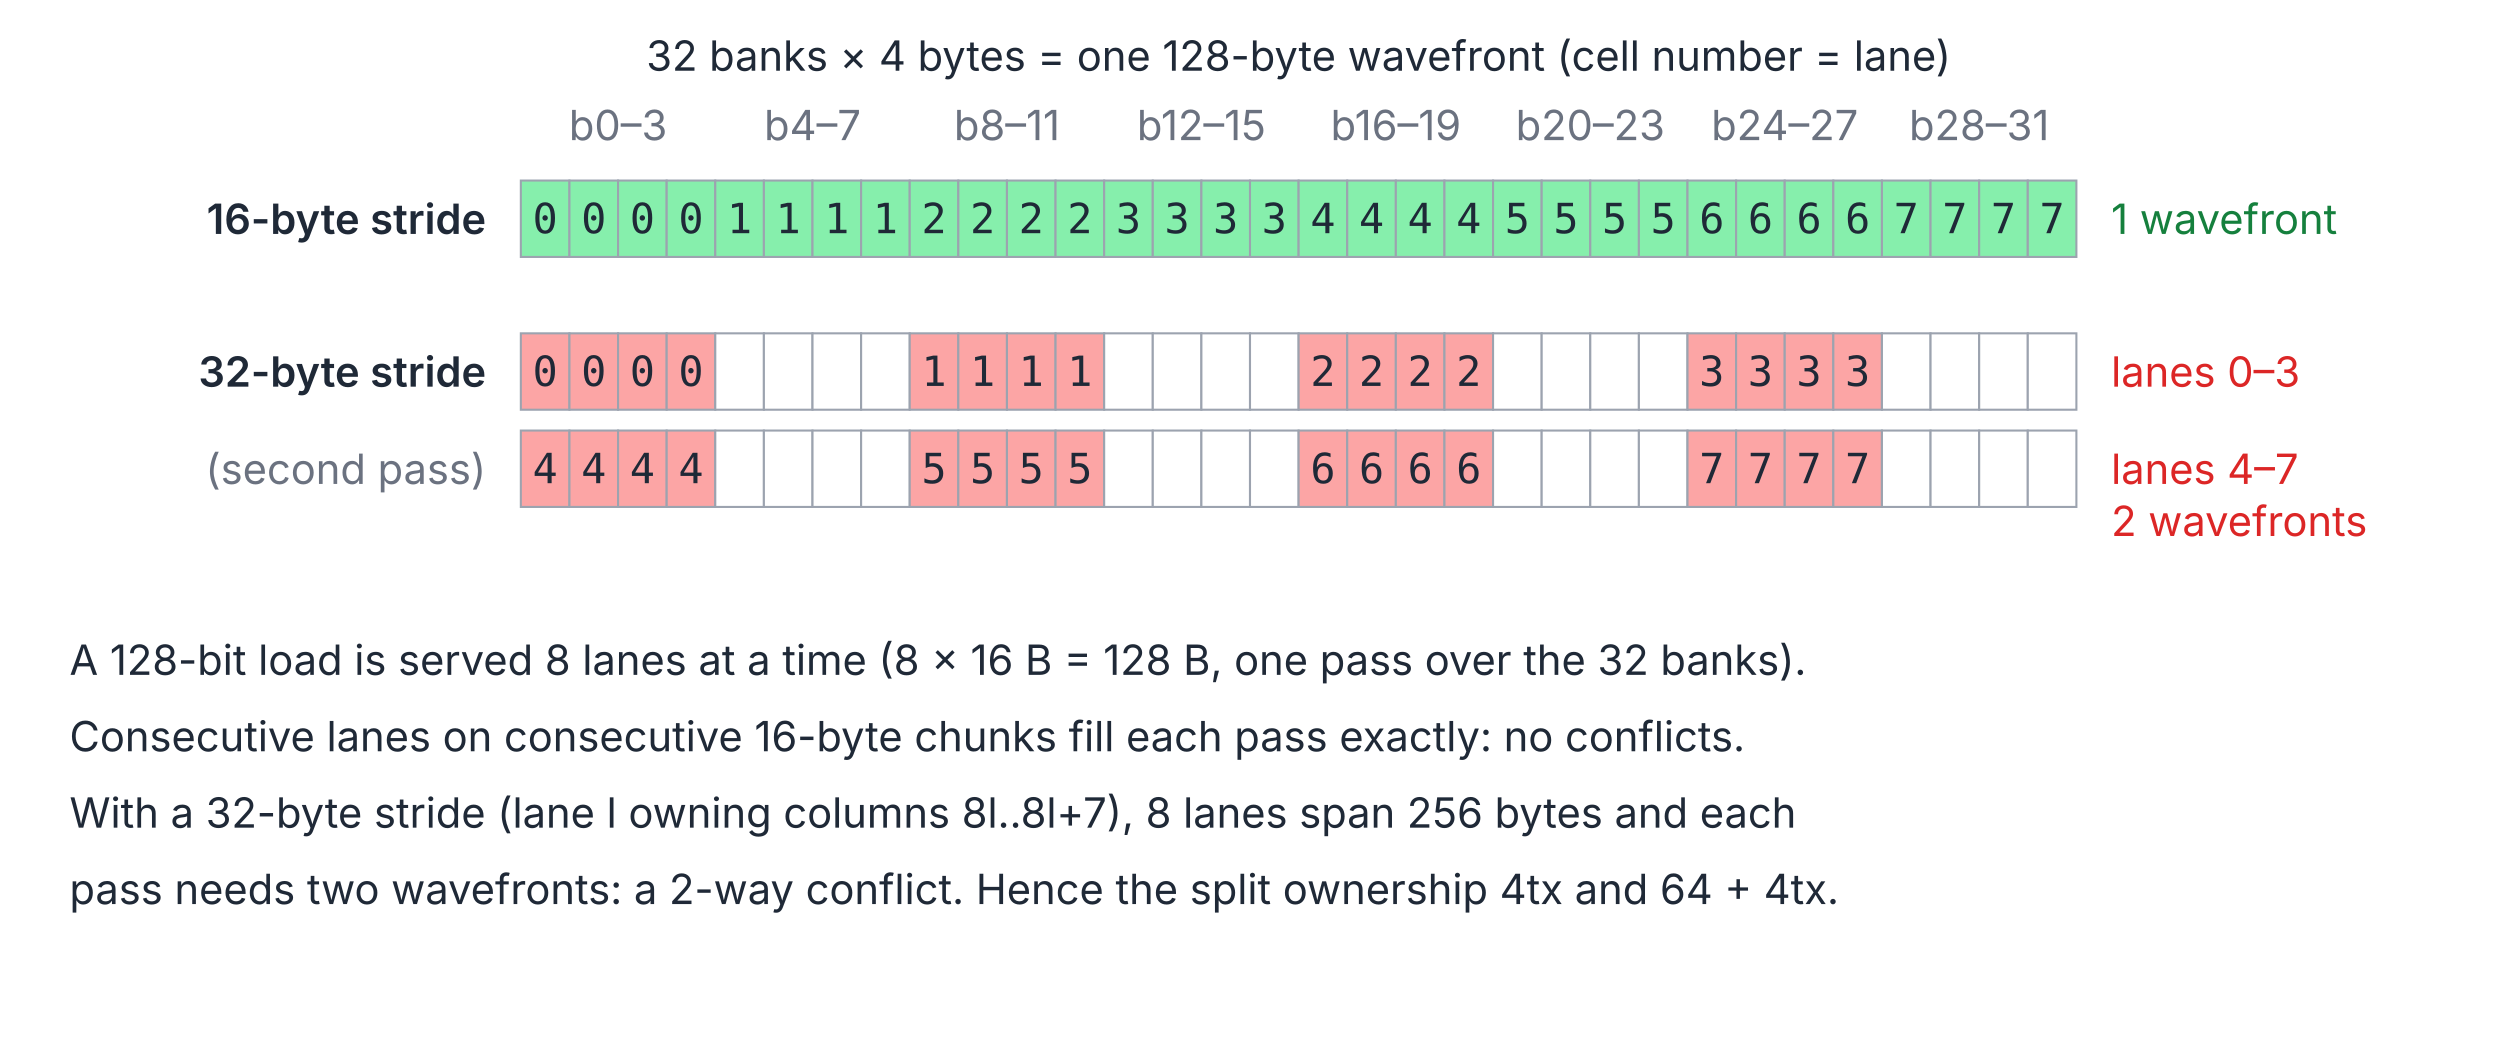
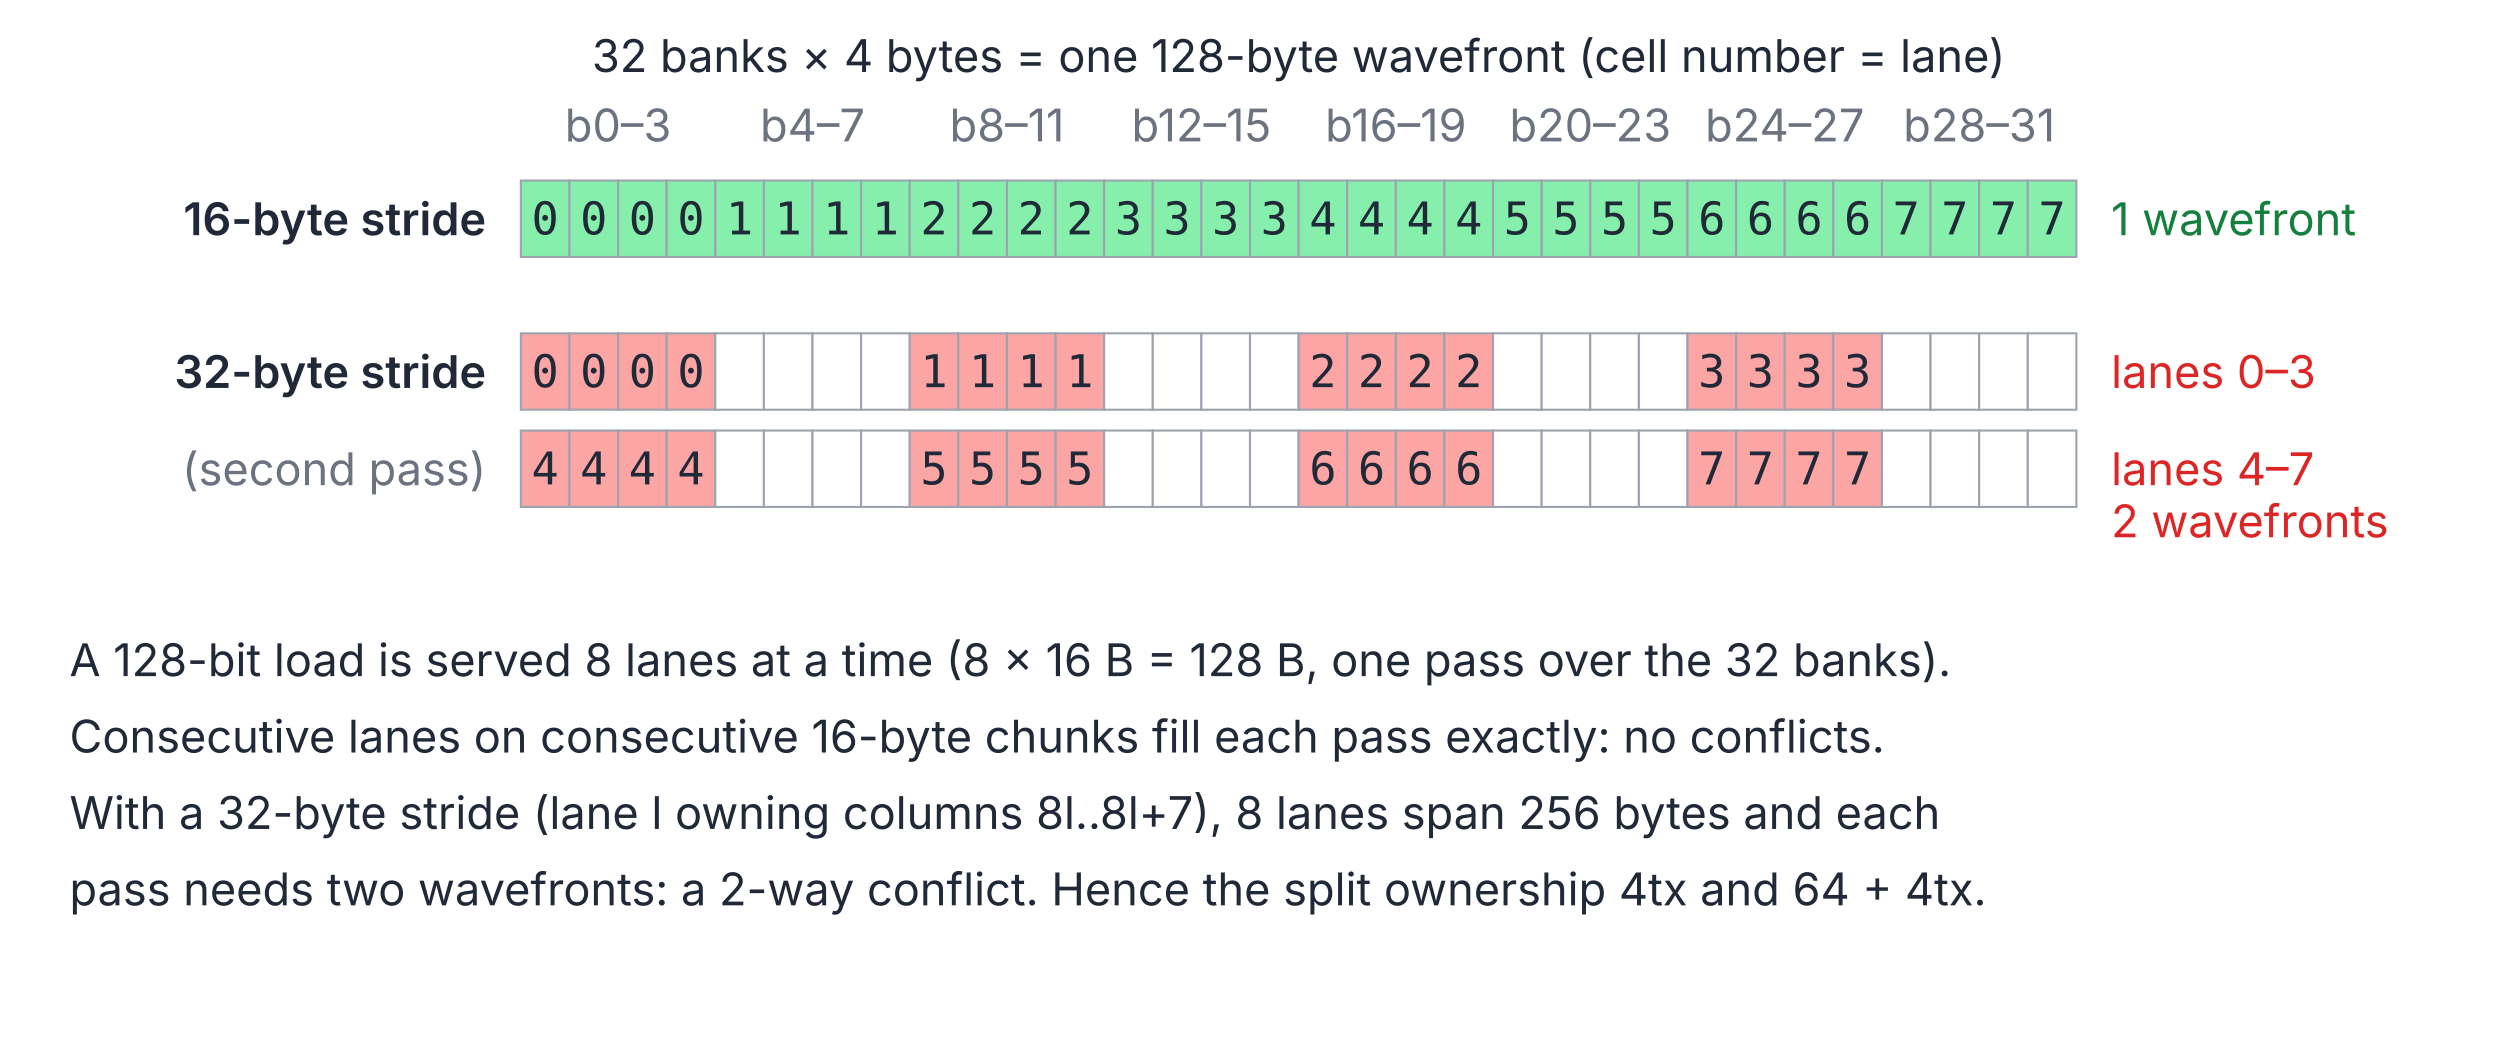
<svg xmlns="http://www.w3.org/2000/svg" viewBox="0 0 720 300" width="720" height="300" class="fig-svg" role="img">
-   <style>.fig-paper{fill:var(--fig-paper,#ffffff)}.fig-panel{fill:var(--fig-panel,#f8fafc)}.fig-none{fill:none}.s-ink{stroke:var(--fig-ink,#1f2937)}.t-ink{fill:var(--fig-ink,#1f2937)}.f-ink{fill:var(--fig-ink-soft,#f3f4f6)}.f-ink2{fill:var(--fig-ink-mid,#e5e7eb)}.k-ink{fill:var(--fig-ink,#1f2937)}.s-muted{stroke:var(--fig-muted,#6b7280)}.t-muted{fill:var(--fig-muted,#6b7280)}.f-muted{fill:var(--fig-muted-soft,#f9fafb)}.f-muted2{fill:var(--fig-muted-mid,#e5e7eb)}.k-muted{fill:var(--fig-muted,#6b7280)}.s-line{stroke:var(--fig-line,#9ca3af)}.t-line{fill:var(--fig-line,#9ca3af)}.f-line{fill:var(--fig-line-soft,#f3f4f6)}.f-line2{fill:var(--fig-line-mid,#d1d5db)}.k-line{fill:var(--fig-line,#9ca3af)}.s-a{stroke:var(--fig-a,#2563eb)}.t-a{fill:var(--fig-a,#2563eb)}.f-a{fill:var(--fig-a-soft,#dbeafe)}.f-a2{fill:var(--fig-a-mid,#93c5fd)}.k-a{fill:var(--fig-a,#2563eb)}.s-b{stroke:var(--fig-b,#c2410c)}.t-b{fill:var(--fig-b,#c2410c)}.f-b{fill:var(--fig-b-soft,#ffedd5)}.f-b2{fill:var(--fig-b-mid,#fdba74)}.k-b{fill:var(--fig-b,#c2410c)}.s-c{stroke:var(--fig-c,#15803d)}.t-c{fill:var(--fig-c,#15803d)}.f-c{fill:var(--fig-c-soft,#dcfce7)}.f-c2{fill:var(--fig-c-mid,#86efac)}.k-c{fill:var(--fig-c,#15803d)}.s-d{stroke:var(--fig-d,#7c3aed)}.t-d{fill:var(--fig-d,#7c3aed)}.f-d{fill:var(--fig-d-soft,#ede9fe)}.f-d2{fill:var(--fig-d-mid,#c4b5fd)}.k-d{fill:var(--fig-d,#7c3aed)}.s-hl{stroke:var(--fig-hl,#dc2626)}.t-hl{fill:var(--fig-hl,#dc2626)}.f-hl{fill:var(--fig-hl-soft,#fee2e2)}.f-hl2{fill:var(--fig-hl-mid,#fca5a5)}.k-hl{fill:var(--fig-hl,#dc2626)}.fig-txt{font-family:Inter,system-ui,-apple-system,'Segoe UI',sans-serif;font-size:14px}.fig-mono{font-family:'Ubuntu Mono',ui-monospace,Menlo,monospace;font-size:14px}.fig-small{font-size:12px}.fig-tiny{font-size:9.5px}.fig-big{font-size:16px}.fig-bold{font-weight:600}.fig-it{font-style:italic}</style>
+   <style>.fig-paper{fill:var(--fig-paper,#ffffff)}.fig-panel{fill:var(--fig-panel,#f8fafc)}.fig-none{fill:none}.s-ink{stroke:var(--fig-ink,#1f2937)}.t-ink{fill:var(--fig-ink,#1f2937)}.f-ink{fill:var(--fig-ink-soft,#f3f4f6)}.f-ink2{fill:var(--fig-ink-mid,#e5e7eb)}.k-ink{fill:var(--fig-ink,#1f2937)}.s-muted{stroke:var(--fig-muted,#6b7280)}.t-muted{fill:var(--fig-muted,#6b7280)}.f-muted{fill:var(--fig-muted-soft,#f9fafb)}.f-muted2{fill:var(--fig-muted-mid,#e5e7eb)}.k-muted{fill:var(--fig-muted,#6b7280)}.s-line{stroke:var(--fig-line,#9ca3af)}.t-line{fill:var(--fig-line,#9ca3af)}.f-line{fill:var(--fig-line-soft,#f3f4f6)}.f-line2{fill:var(--fig-line-mid,#d1d5db)}.k-line{fill:var(--fig-line,#9ca3af)}.s-a{stroke:var(--fig-a,#2563eb)}.t-a{fill:var(--fig-a,#2563eb)}.f-a{fill:var(--fig-a-soft,#dbeafe)}.f-a2{fill:var(--fig-a-mid,#93c5fd)}.k-a{fill:var(--fig-a,#2563eb)}.s-b{stroke:var(--fig-b,#c2410c)}.t-b{fill:var(--fig-b,#c2410c)}.f-b{fill:var(--fig-b-soft,#ffedd5)}.f-b2{fill:var(--fig-b-mid,#fdba74)}.k-b{fill:var(--fig-b,#c2410c)}.s-c{stroke:var(--fig-c,#15803d)}.t-c{fill:var(--fig-c,#15803d)}.f-c{fill:var(--fig-c-soft,#dcfce7)}.f-c2{fill:var(--fig-c-mid,#86efac)}.k-c{fill:var(--fig-c,#15803d)}.s-d{stroke:var(--fig-d,#7c3aed)}.t-d{fill:var(--fig-d,#7c3aed)}.f-d{fill:var(--fig-d-soft,#ede9fe)}.f-d2{fill:var(--fig-d-mid,#c4b5fd)}.k-d{fill:var(--fig-d,#7c3aed)}.s-hl{stroke:var(--fig-hl,#dc2626)}.t-hl{fill:var(--fig-hl,#dc2626)}.f-hl{fill:var(--fig-hl-soft,#fee2e2)}.f-hl2{fill:var(--fig-hl-mid,#fca5a5)}.k-hl{fill:var(--fig-hl,#dc2626)}.fig-txt{font-family:Inter,system-ui,-apple-system,'Segoe UI',sans-serif;font-size:15px}.fig-mono{font-family:'Ubuntu Mono',ui-monospace,Menlo,monospace;font-size:15px}.fig-small{font-size:13px}.fig-tiny{font-size:11px}.fig-big{font-size:17px}.fig-plate{fill:var(--fig-paper,#ffffff);fill-opacity:.92}.fig-bold{font-weight:600}.fig-it{font-style:italic}</style>
  <defs>
    <marker id="gemm-lds128-ah-ink" viewBox="0 0 10 10" refX="9" refY="5" markerWidth="7" markerHeight="7" orient="auto-start-reverse">
      <path d="M0,0 L10,5 L0,10 z" class="k-ink" />
    </marker>
    <marker id="gemm-lds128-ah-muted" viewBox="0 0 10 10" refX="9" refY="5" markerWidth="7" markerHeight="7" orient="auto-start-reverse">
      <path d="M0,0 L10,5 L0,10 z" class="k-muted" />
    </marker>
    <marker id="gemm-lds128-ah-a" viewBox="0 0 10 10" refX="9" refY="5" markerWidth="7" markerHeight="7" orient="auto-start-reverse">
      <path d="M0,0 L10,5 L0,10 z" class="k-a" />
    </marker>
    <marker id="gemm-lds128-ah-b" viewBox="0 0 10 10" refX="9" refY="5" markerWidth="7" markerHeight="7" orient="auto-start-reverse">
      <path d="M0,0 L10,5 L0,10 z" class="k-b" />
    </marker>
    <marker id="gemm-lds128-ah-c" viewBox="0 0 10 10" refX="9" refY="5" markerWidth="7" markerHeight="7" orient="auto-start-reverse">
      <path d="M0,0 L10,5 L0,10 z" class="k-c" />
    </marker>
    <marker id="gemm-lds128-ah-d" viewBox="0 0 10 10" refX="9" refY="5" markerWidth="7" markerHeight="7" orient="auto-start-reverse">
      <path d="M0,0 L10,5 L0,10 z" class="k-d" />
    </marker>
    <marker id="gemm-lds128-ah-hl" viewBox="0 0 10 10" refX="9" refY="5" markerWidth="7" markerHeight="7" orient="auto-start-reverse">
      <path d="M0,0 L10,5 L0,10 z" class="k-hl" />
    </marker>
  </defs>
  <rect x="0" y="0" width="720" height="300" class="fig-paper" />
  <text x="178" y="36" text-anchor="middle" dominant-baseline="central" class="fig-txt t-muted fig-small">b0–3</text>
  <text x="234" y="36" text-anchor="middle" dominant-baseline="central" class="fig-txt t-muted fig-small">b4–7</text>
  <text x="290" y="36" text-anchor="middle" dominant-baseline="central" class="fig-txt t-muted fig-small">b8–11</text>
  <text x="346" y="36" text-anchor="middle" dominant-baseline="central" class="fig-txt t-muted fig-small">b12–15</text>
  <text x="402" y="36" text-anchor="middle" dominant-baseline="central" class="fig-txt t-muted fig-small">b16–19</text>
  <text x="458" y="36" text-anchor="middle" dominant-baseline="central" class="fig-txt t-muted fig-small">b20–23</text>
  <text x="514" y="36" text-anchor="middle" dominant-baseline="central" class="fig-txt t-muted fig-small">b24–27</text>
  <text x="570" y="36" text-anchor="middle" dominant-baseline="central" class="fig-txt t-muted fig-small">b28–31</text>
  <text x="374" y="16" text-anchor="middle" dominant-baseline="central" class="fig-txt t-ink fig-small">32 banks × 4 bytes = one 128-byte wavefront (cell number = lane)</text>
  <text x="140" y="63" text-anchor="end" dominant-baseline="central" class="fig-txt t-ink fig-small fig-bold">16-byte stride</text>
  <rect x="150" y="52" width="14" height="22" rx="0" class="f-c2 s-line" stroke-width="0.6" />
  <text x="157" y="63" text-anchor="middle" dominant-baseline="central" class="fig-mono t-ink fig-small">0</text>
  <rect x="164" y="52" width="14" height="22" rx="0" class="f-c2 s-line" stroke-width="0.6" />
  <text x="171" y="63" text-anchor="middle" dominant-baseline="central" class="fig-mono t-ink fig-small">0</text>
  <rect x="178" y="52" width="14" height="22" rx="0" class="f-c2 s-line" stroke-width="0.6" />
  <text x="185" y="63" text-anchor="middle" dominant-baseline="central" class="fig-mono t-ink fig-small">0</text>
  <rect x="192" y="52" width="14" height="22" rx="0" class="f-c2 s-line" stroke-width="0.6" />
  <text x="199" y="63" text-anchor="middle" dominant-baseline="central" class="fig-mono t-ink fig-small">0</text>
  <rect x="206" y="52" width="14" height="22" rx="0" class="f-c2 s-line" stroke-width="0.6" />
  <text x="213" y="63" text-anchor="middle" dominant-baseline="central" class="fig-mono t-ink fig-small">1</text>
  <rect x="220" y="52" width="14" height="22" rx="0" class="f-c2 s-line" stroke-width="0.6" />
  <text x="227" y="63" text-anchor="middle" dominant-baseline="central" class="fig-mono t-ink fig-small">1</text>
  <rect x="234" y="52" width="14" height="22" rx="0" class="f-c2 s-line" stroke-width="0.6" />
  <text x="241" y="63" text-anchor="middle" dominant-baseline="central" class="fig-mono t-ink fig-small">1</text>
  <rect x="248" y="52" width="14" height="22" rx="0" class="f-c2 s-line" stroke-width="0.6" />
  <text x="255" y="63" text-anchor="middle" dominant-baseline="central" class="fig-mono t-ink fig-small">1</text>
  <rect x="262" y="52" width="14" height="22" rx="0" class="f-c2 s-line" stroke-width="0.6" />
  <text x="269" y="63" text-anchor="middle" dominant-baseline="central" class="fig-mono t-ink fig-small">2</text>
  <rect x="276" y="52" width="14" height="22" rx="0" class="f-c2 s-line" stroke-width="0.6" />
  <text x="283" y="63" text-anchor="middle" dominant-baseline="central" class="fig-mono t-ink fig-small">2</text>
  <rect x="290" y="52" width="14" height="22" rx="0" class="f-c2 s-line" stroke-width="0.6" />
  <text x="297" y="63" text-anchor="middle" dominant-baseline="central" class="fig-mono t-ink fig-small">2</text>
  <rect x="304" y="52" width="14" height="22" rx="0" class="f-c2 s-line" stroke-width="0.6" />
  <text x="311" y="63" text-anchor="middle" dominant-baseline="central" class="fig-mono t-ink fig-small">2</text>
  <rect x="318" y="52" width="14" height="22" rx="0" class="f-c2 s-line" stroke-width="0.6" />
  <text x="325" y="63" text-anchor="middle" dominant-baseline="central" class="fig-mono t-ink fig-small">3</text>
  <rect x="332" y="52" width="14" height="22" rx="0" class="f-c2 s-line" stroke-width="0.6" />
  <text x="339" y="63" text-anchor="middle" dominant-baseline="central" class="fig-mono t-ink fig-small">3</text>
  <rect x="346" y="52" width="14" height="22" rx="0" class="f-c2 s-line" stroke-width="0.6" />
  <text x="353" y="63" text-anchor="middle" dominant-baseline="central" class="fig-mono t-ink fig-small">3</text>
  <rect x="360" y="52" width="14" height="22" rx="0" class="f-c2 s-line" stroke-width="0.6" />
  <text x="367" y="63" text-anchor="middle" dominant-baseline="central" class="fig-mono t-ink fig-small">3</text>
  <rect x="374" y="52" width="14" height="22" rx="0" class="f-c2 s-line" stroke-width="0.6" />
  <text x="381" y="63" text-anchor="middle" dominant-baseline="central" class="fig-mono t-ink fig-small">4</text>
  <rect x="388" y="52" width="14" height="22" rx="0" class="f-c2 s-line" stroke-width="0.6" />
  <text x="395" y="63" text-anchor="middle" dominant-baseline="central" class="fig-mono t-ink fig-small">4</text>
  <rect x="402" y="52" width="14" height="22" rx="0" class="f-c2 s-line" stroke-width="0.6" />
  <text x="409" y="63" text-anchor="middle" dominant-baseline="central" class="fig-mono t-ink fig-small">4</text>
  <rect x="416" y="52" width="14" height="22" rx="0" class="f-c2 s-line" stroke-width="0.6" />
  <text x="423" y="63" text-anchor="middle" dominant-baseline="central" class="fig-mono t-ink fig-small">4</text>
  <rect x="430" y="52" width="14" height="22" rx="0" class="f-c2 s-line" stroke-width="0.6" />
  <text x="437" y="63" text-anchor="middle" dominant-baseline="central" class="fig-mono t-ink fig-small">5</text>
  <rect x="444" y="52" width="14" height="22" rx="0" class="f-c2 s-line" stroke-width="0.6" />
  <text x="451" y="63" text-anchor="middle" dominant-baseline="central" class="fig-mono t-ink fig-small">5</text>
  <rect x="458" y="52" width="14" height="22" rx="0" class="f-c2 s-line" stroke-width="0.6" />
  <text x="465" y="63" text-anchor="middle" dominant-baseline="central" class="fig-mono t-ink fig-small">5</text>
  <rect x="472" y="52" width="14" height="22" rx="0" class="f-c2 s-line" stroke-width="0.6" />
  <text x="479" y="63" text-anchor="middle" dominant-baseline="central" class="fig-mono t-ink fig-small">5</text>
  <rect x="486" y="52" width="14" height="22" rx="0" class="f-c2 s-line" stroke-width="0.6" />
  <text x="493" y="63" text-anchor="middle" dominant-baseline="central" class="fig-mono t-ink fig-small">6</text>
  <rect x="500" y="52" width="14" height="22" rx="0" class="f-c2 s-line" stroke-width="0.6" />
  <text x="507" y="63" text-anchor="middle" dominant-baseline="central" class="fig-mono t-ink fig-small">6</text>
  <rect x="514" y="52" width="14" height="22" rx="0" class="f-c2 s-line" stroke-width="0.6" />
  <text x="521" y="63" text-anchor="middle" dominant-baseline="central" class="fig-mono t-ink fig-small">6</text>
  <rect x="528" y="52" width="14" height="22" rx="0" class="f-c2 s-line" stroke-width="0.6" />
  <text x="535" y="63" text-anchor="middle" dominant-baseline="central" class="fig-mono t-ink fig-small">6</text>
  <rect x="542" y="52" width="14" height="22" rx="0" class="f-c2 s-line" stroke-width="0.6" />
  <text x="549" y="63" text-anchor="middle" dominant-baseline="central" class="fig-mono t-ink fig-small">7</text>
  <rect x="556" y="52" width="14" height="22" rx="0" class="f-c2 s-line" stroke-width="0.6" />
  <text x="563" y="63" text-anchor="middle" dominant-baseline="central" class="fig-mono t-ink fig-small">7</text>
  <rect x="570" y="52" width="14" height="22" rx="0" class="f-c2 s-line" stroke-width="0.6" />
  <text x="577" y="63" text-anchor="middle" dominant-baseline="central" class="fig-mono t-ink fig-small">7</text>
  <rect x="584" y="52" width="14" height="22" rx="0" class="f-c2 s-line" stroke-width="0.6" />
  <text x="591" y="63" text-anchor="middle" dominant-baseline="central" class="fig-mono t-ink fig-small">7</text>
  <text x="608" y="63" text-anchor="start" dominant-baseline="central" class="fig-txt t-c fig-small">1 wavefront</text>
  <text x="140" y="107" text-anchor="end" dominant-baseline="central" class="fig-txt t-ink fig-small fig-bold">32-byte stride</text>
  <rect x="150" y="96" width="14" height="22" rx="0" class="f-hl2 s-line" stroke-width="0.6" />
  <text x="157" y="107" text-anchor="middle" dominant-baseline="central" class="fig-mono t-ink fig-small">0</text>
  <rect x="164" y="96" width="14" height="22" rx="0" class="f-hl2 s-line" stroke-width="0.6" />
  <text x="171" y="107" text-anchor="middle" dominant-baseline="central" class="fig-mono t-ink fig-small">0</text>
  <rect x="178" y="96" width="14" height="22" rx="0" class="f-hl2 s-line" stroke-width="0.6" />
  <text x="185" y="107" text-anchor="middle" dominant-baseline="central" class="fig-mono t-ink fig-small">0</text>
  <rect x="192" y="96" width="14" height="22" rx="0" class="f-hl2 s-line" stroke-width="0.6" />
  <text x="199" y="107" text-anchor="middle" dominant-baseline="central" class="fig-mono t-ink fig-small">0</text>
  <rect x="206" y="96" width="14" height="22" rx="0" class="fig-paper s-line" stroke-width="0.6" />
  <rect x="220" y="96" width="14" height="22" rx="0" class="fig-paper s-line" stroke-width="0.6" />
  <rect x="234" y="96" width="14" height="22" rx="0" class="fig-paper s-line" stroke-width="0.6" />
  <rect x="248" y="96" width="14" height="22" rx="0" class="fig-paper s-line" stroke-width="0.6" />
  <rect x="262" y="96" width="14" height="22" rx="0" class="f-hl2 s-line" stroke-width="0.6" />
  <text x="269" y="107" text-anchor="middle" dominant-baseline="central" class="fig-mono t-ink fig-small">1</text>
  <rect x="276" y="96" width="14" height="22" rx="0" class="f-hl2 s-line" stroke-width="0.6" />
  <text x="283" y="107" text-anchor="middle" dominant-baseline="central" class="fig-mono t-ink fig-small">1</text>
  <rect x="290" y="96" width="14" height="22" rx="0" class="f-hl2 s-line" stroke-width="0.6" />
  <text x="297" y="107" text-anchor="middle" dominant-baseline="central" class="fig-mono t-ink fig-small">1</text>
  <rect x="304" y="96" width="14" height="22" rx="0" class="f-hl2 s-line" stroke-width="0.6" />
  <text x="311" y="107" text-anchor="middle" dominant-baseline="central" class="fig-mono t-ink fig-small">1</text>
  <rect x="318" y="96" width="14" height="22" rx="0" class="fig-paper s-line" stroke-width="0.6" />
  <rect x="332" y="96" width="14" height="22" rx="0" class="fig-paper s-line" stroke-width="0.6" />
  <rect x="346" y="96" width="14" height="22" rx="0" class="fig-paper s-line" stroke-width="0.6" />
  <rect x="360" y="96" width="14" height="22" rx="0" class="fig-paper s-line" stroke-width="0.6" />
  <rect x="374" y="96" width="14" height="22" rx="0" class="f-hl2 s-line" stroke-width="0.6" />
  <text x="381" y="107" text-anchor="middle" dominant-baseline="central" class="fig-mono t-ink fig-small">2</text>
  <rect x="388" y="96" width="14" height="22" rx="0" class="f-hl2 s-line" stroke-width="0.6" />
  <text x="395" y="107" text-anchor="middle" dominant-baseline="central" class="fig-mono t-ink fig-small">2</text>
  <rect x="402" y="96" width="14" height="22" rx="0" class="f-hl2 s-line" stroke-width="0.6" />
  <text x="409" y="107" text-anchor="middle" dominant-baseline="central" class="fig-mono t-ink fig-small">2</text>
  <rect x="416" y="96" width="14" height="22" rx="0" class="f-hl2 s-line" stroke-width="0.6" />
  <text x="423" y="107" text-anchor="middle" dominant-baseline="central" class="fig-mono t-ink fig-small">2</text>
  <rect x="430" y="96" width="14" height="22" rx="0" class="fig-paper s-line" stroke-width="0.6" />
  <rect x="444" y="96" width="14" height="22" rx="0" class="fig-paper s-line" stroke-width="0.6" />
  <rect x="458" y="96" width="14" height="22" rx="0" class="fig-paper s-line" stroke-width="0.6" />
  <rect x="472" y="96" width="14" height="22" rx="0" class="fig-paper s-line" stroke-width="0.6" />
  <rect x="486" y="96" width="14" height="22" rx="0" class="f-hl2 s-line" stroke-width="0.6" />
  <text x="493" y="107" text-anchor="middle" dominant-baseline="central" class="fig-mono t-ink fig-small">3</text>
  <rect x="500" y="96" width="14" height="22" rx="0" class="f-hl2 s-line" stroke-width="0.6" />
  <text x="507" y="107" text-anchor="middle" dominant-baseline="central" class="fig-mono t-ink fig-small">3</text>
  <rect x="514" y="96" width="14" height="22" rx="0" class="f-hl2 s-line" stroke-width="0.6" />
  <text x="521" y="107" text-anchor="middle" dominant-baseline="central" class="fig-mono t-ink fig-small">3</text>
  <rect x="528" y="96" width="14" height="22" rx="0" class="f-hl2 s-line" stroke-width="0.6" />
  <text x="535" y="107" text-anchor="middle" dominant-baseline="central" class="fig-mono t-ink fig-small">3</text>
  <rect x="542" y="96" width="14" height="22" rx="0" class="fig-paper s-line" stroke-width="0.6" />
  <rect x="556" y="96" width="14" height="22" rx="0" class="fig-paper s-line" stroke-width="0.6" />
  <rect x="570" y="96" width="14" height="22" rx="0" class="fig-paper s-line" stroke-width="0.6" />
  <rect x="584" y="96" width="14" height="22" rx="0" class="fig-paper s-line" stroke-width="0.6" />
  <text x="608" y="107" text-anchor="start" dominant-baseline="central" class="fig-txt t-hl fig-small">lanes 0–3</text>
-   <text x="140" y="135" text-anchor="end" dominant-baseline="central" class="fig-txt t-ink fig-small fig-bold" />
  <rect x="150" y="124" width="14" height="22" rx="0" class="f-hl2 s-line" stroke-width="0.6" />
  <text x="157" y="135" text-anchor="middle" dominant-baseline="central" class="fig-mono t-ink fig-small">4</text>
  <rect x="164" y="124" width="14" height="22" rx="0" class="f-hl2 s-line" stroke-width="0.6" />
  <text x="171" y="135" text-anchor="middle" dominant-baseline="central" class="fig-mono t-ink fig-small">4</text>
  <rect x="178" y="124" width="14" height="22" rx="0" class="f-hl2 s-line" stroke-width="0.6" />
  <text x="185" y="135" text-anchor="middle" dominant-baseline="central" class="fig-mono t-ink fig-small">4</text>
  <rect x="192" y="124" width="14" height="22" rx="0" class="f-hl2 s-line" stroke-width="0.6" />
  <text x="199" y="135" text-anchor="middle" dominant-baseline="central" class="fig-mono t-ink fig-small">4</text>
  <rect x="206" y="124" width="14" height="22" rx="0" class="fig-paper s-line" stroke-width="0.6" />
  <rect x="220" y="124" width="14" height="22" rx="0" class="fig-paper s-line" stroke-width="0.6" />
  <rect x="234" y="124" width="14" height="22" rx="0" class="fig-paper s-line" stroke-width="0.6" />
  <rect x="248" y="124" width="14" height="22" rx="0" class="fig-paper s-line" stroke-width="0.6" />
  <rect x="262" y="124" width="14" height="22" rx="0" class="f-hl2 s-line" stroke-width="0.6" />
  <text x="269" y="135" text-anchor="middle" dominant-baseline="central" class="fig-mono t-ink fig-small">5</text>
  <rect x="276" y="124" width="14" height="22" rx="0" class="f-hl2 s-line" stroke-width="0.6" />
  <text x="283" y="135" text-anchor="middle" dominant-baseline="central" class="fig-mono t-ink fig-small">5</text>
  <rect x="290" y="124" width="14" height="22" rx="0" class="f-hl2 s-line" stroke-width="0.6" />
  <text x="297" y="135" text-anchor="middle" dominant-baseline="central" class="fig-mono t-ink fig-small">5</text>
  <rect x="304" y="124" width="14" height="22" rx="0" class="f-hl2 s-line" stroke-width="0.6" />
  <text x="311" y="135" text-anchor="middle" dominant-baseline="central" class="fig-mono t-ink fig-small">5</text>
  <rect x="318" y="124" width="14" height="22" rx="0" class="fig-paper s-line" stroke-width="0.6" />
  <rect x="332" y="124" width="14" height="22" rx="0" class="fig-paper s-line" stroke-width="0.6" />
  <rect x="346" y="124" width="14" height="22" rx="0" class="fig-paper s-line" stroke-width="0.6" />
  <rect x="360" y="124" width="14" height="22" rx="0" class="fig-paper s-line" stroke-width="0.6" />
  <rect x="374" y="124" width="14" height="22" rx="0" class="f-hl2 s-line" stroke-width="0.6" />
  <text x="381" y="135" text-anchor="middle" dominant-baseline="central" class="fig-mono t-ink fig-small">6</text>
  <rect x="388" y="124" width="14" height="22" rx="0" class="f-hl2 s-line" stroke-width="0.6" />
  <text x="395" y="135" text-anchor="middle" dominant-baseline="central" class="fig-mono t-ink fig-small">6</text>
  <rect x="402" y="124" width="14" height="22" rx="0" class="f-hl2 s-line" stroke-width="0.6" />
  <text x="409" y="135" text-anchor="middle" dominant-baseline="central" class="fig-mono t-ink fig-small">6</text>
  <rect x="416" y="124" width="14" height="22" rx="0" class="f-hl2 s-line" stroke-width="0.6" />
  <text x="423" y="135" text-anchor="middle" dominant-baseline="central" class="fig-mono t-ink fig-small">6</text>
  <rect x="430" y="124" width="14" height="22" rx="0" class="fig-paper s-line" stroke-width="0.6" />
  <rect x="444" y="124" width="14" height="22" rx="0" class="fig-paper s-line" stroke-width="0.6" />
  <rect x="458" y="124" width="14" height="22" rx="0" class="fig-paper s-line" stroke-width="0.6" />
  <rect x="472" y="124" width="14" height="22" rx="0" class="fig-paper s-line" stroke-width="0.6" />
  <rect x="486" y="124" width="14" height="22" rx="0" class="f-hl2 s-line" stroke-width="0.6" />
  <text x="493" y="135" text-anchor="middle" dominant-baseline="central" class="fig-mono t-ink fig-small">7</text>
  <rect x="500" y="124" width="14" height="22" rx="0" class="f-hl2 s-line" stroke-width="0.6" />
  <text x="507" y="135" text-anchor="middle" dominant-baseline="central" class="fig-mono t-ink fig-small">7</text>
  <rect x="514" y="124" width="14" height="22" rx="0" class="f-hl2 s-line" stroke-width="0.6" />
  <text x="521" y="135" text-anchor="middle" dominant-baseline="central" class="fig-mono t-ink fig-small">7</text>
  <rect x="528" y="124" width="14" height="22" rx="0" class="f-hl2 s-line" stroke-width="0.6" />
  <text x="535" y="135" text-anchor="middle" dominant-baseline="central" class="fig-mono t-ink fig-small">7</text>
  <rect x="542" y="124" width="14" height="22" rx="0" class="fig-paper s-line" stroke-width="0.6" />
  <rect x="556" y="124" width="14" height="22" rx="0" class="fig-paper s-line" stroke-width="0.6" />
  <rect x="570" y="124" width="14" height="22" rx="0" class="fig-paper s-line" stroke-width="0.6" />
  <rect x="584" y="124" width="14" height="22" rx="0" class="fig-paper s-line" stroke-width="0.6" />
  <text x="608" y="135" text-anchor="start" dominant-baseline="central" class="fig-txt t-hl fig-small">lanes 4–7</text>
  <text x="140" y="135" text-anchor="end" dominant-baseline="central" class="fig-txt t-muted fig-small">(second pass)</text>
  <text x="608" y="150" text-anchor="start" dominant-baseline="central" class="fig-txt t-hl fig-small">2 wavefronts</text>
  <text x="20" y="190" text-anchor="start" dominant-baseline="central" class="fig-txt t-ink fig-small">A 128-bit load is served 8 lanes at a time (8 × 16 B = 128 B, one pass over the 32 banks).</text>
  <text x="20" y="212" text-anchor="start" dominant-baseline="central" class="fig-txt t-ink fig-small">Consecutive lanes on consecutive 16-byte chunks fill each pass exactly: no conflicts.</text>
  <text x="20" y="234" text-anchor="start" dominant-baseline="central" class="fig-txt t-ink fig-small">With a 32-byte stride (lane l owning columns 8l..8l+7), 8 lanes span 256 bytes and each</text>
  <text x="20" y="256" text-anchor="start" dominant-baseline="central" class="fig-txt t-ink fig-small">pass needs two wavefronts: a 2-way conflict. Hence the split ownership 4tx and 64 + 4tx.</text>
</svg>
